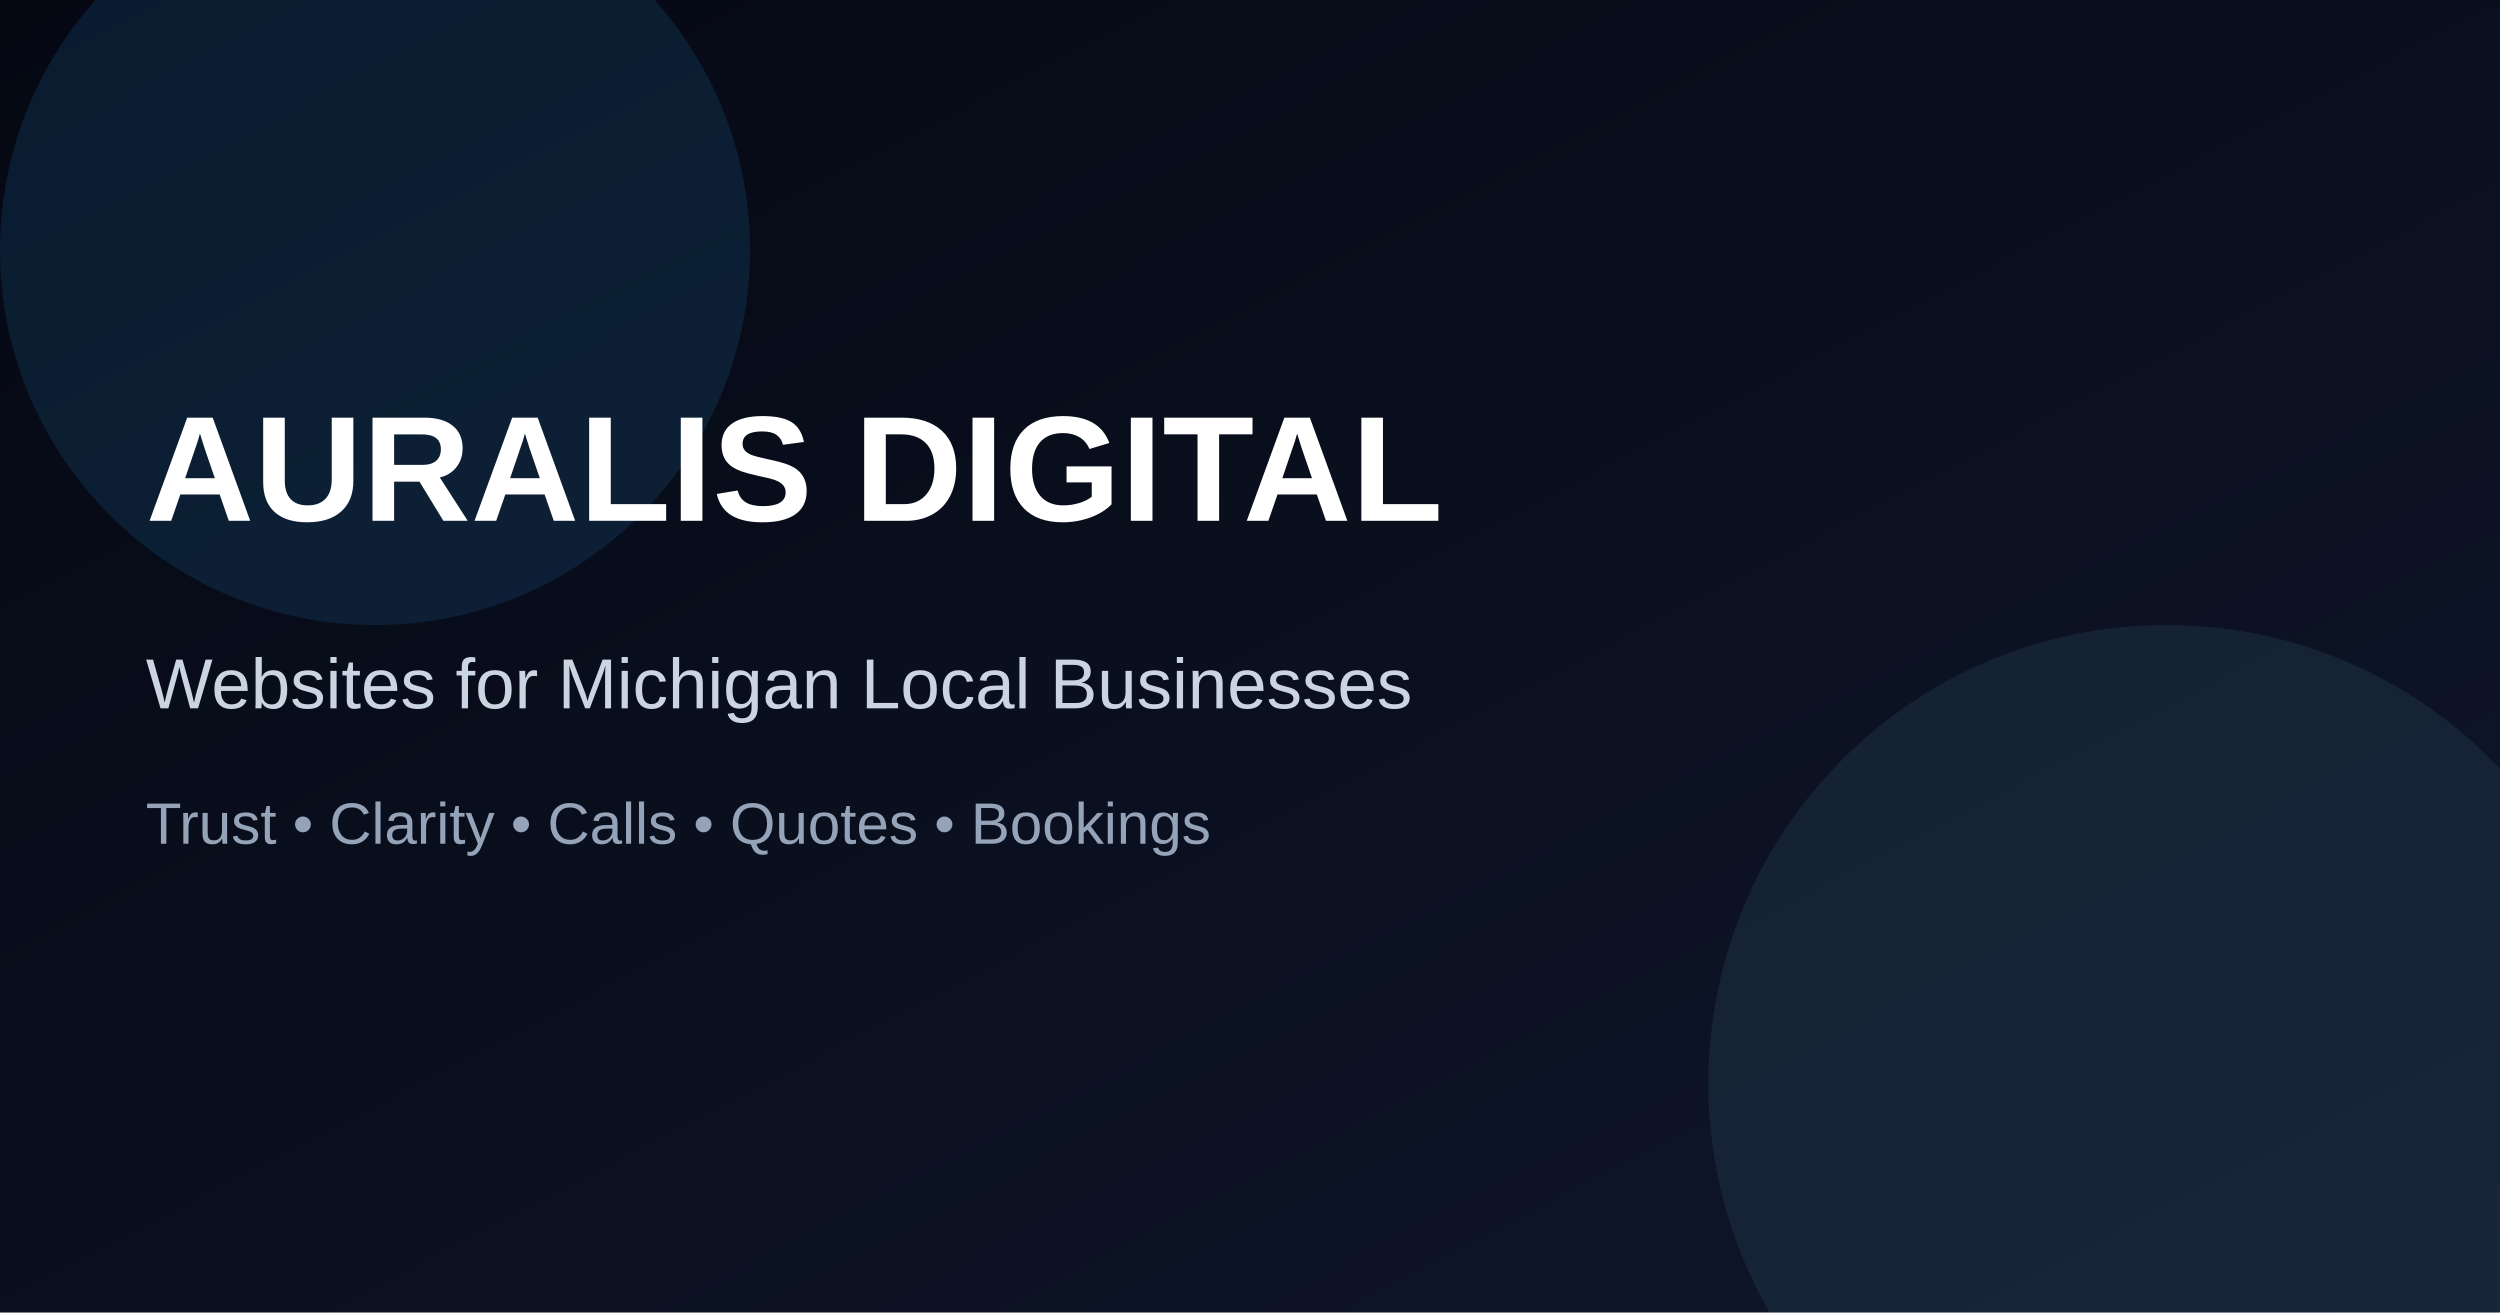
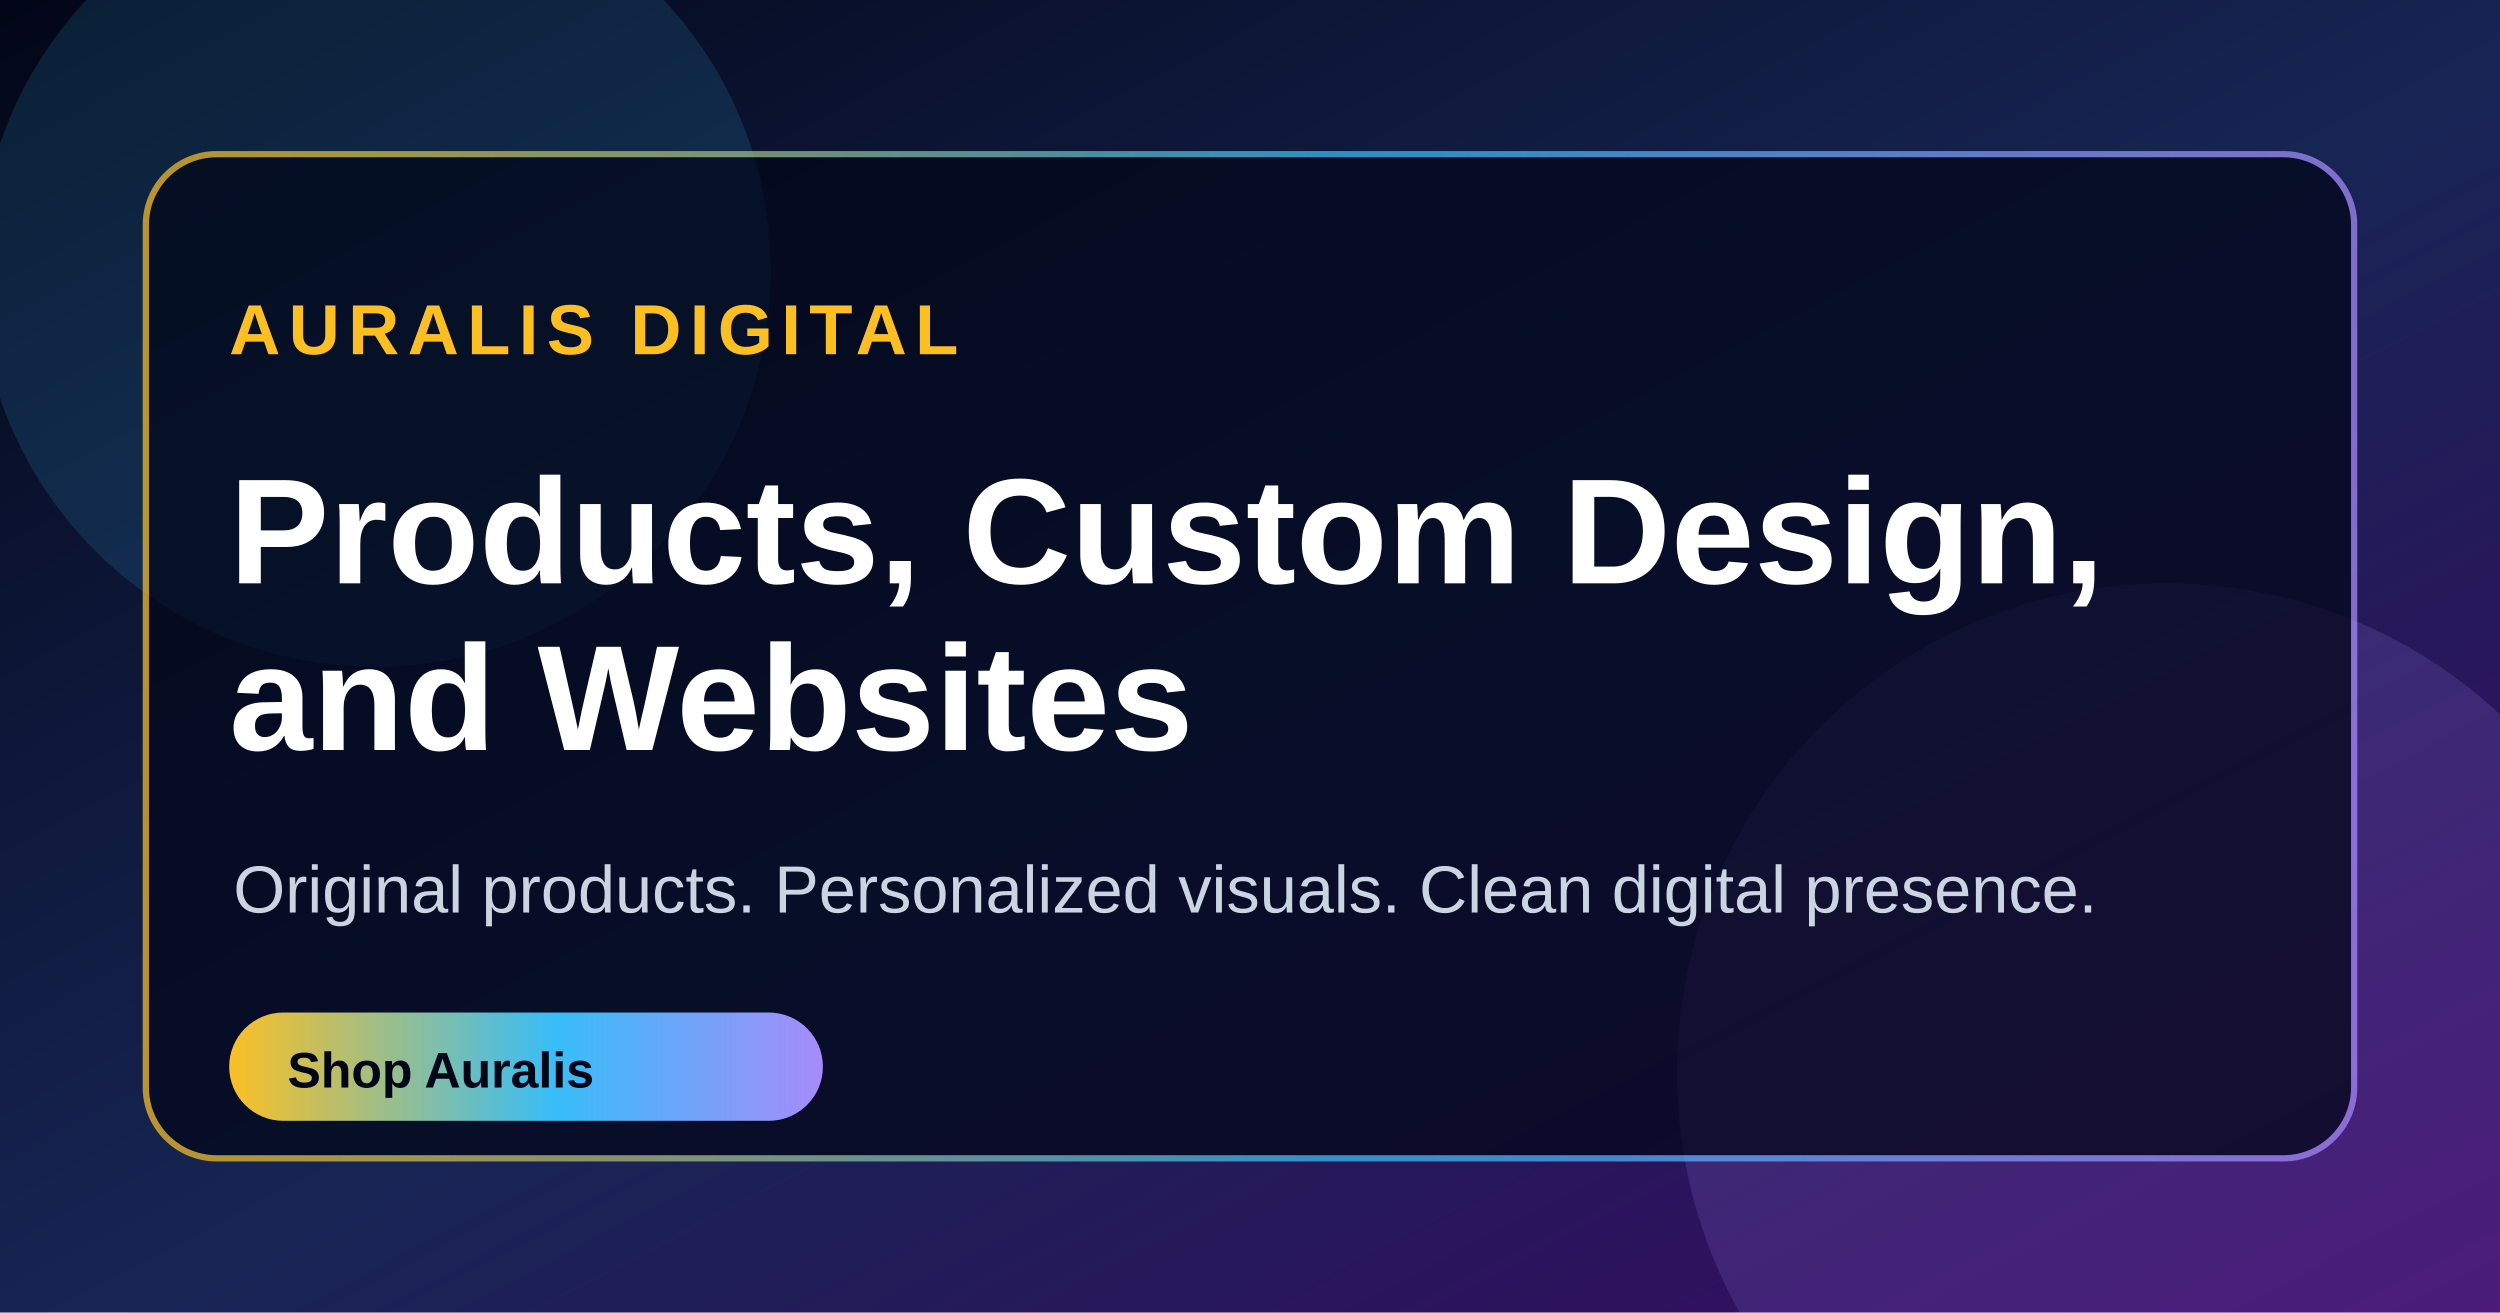
<svg xmlns="http://www.w3.org/2000/svg" width="1200" height="630" viewBox="0 0 1200 630">
  <defs>
    <linearGradient id="g" x1="0" y1="0" x2="1" y2="1">
-       <stop offset="0%" stop-color="#050813" />
-       <stop offset="100%" stop-color="#0f172a" />
+       <stop offset="0%" stop-color="#020617" />
+       <stop offset="52%" stop-color="#172554" />
+       <stop offset="100%" stop-color="#3b0764" />
+     </linearGradient>
+     <linearGradient id="a" x1="0" y1="0" x2="1" y2="0">
+       <stop offset="0%" stop-color="#fbbf24" />
+       <stop offset="55%" stop-color="#38bdf8" />
+       <stop offset="100%" stop-color="#a78bfa" />
    </linearGradient>
  </defs>
  <rect width="1200" height="630" fill="url(#g)" />
-   <circle cx="180" cy="120" r="180" fill="#2ea8ff" opacity="0.12" />
-   <circle cx="1040" cy="520" r="220" fill="#7dd3fc" opacity="0.08" />
-   <text x="70" y="250" fill="#ffffff" font-size="72" font-family="Arial" font-weight="700">AURALIS DIGITAL</text>
-   <text x="70" y="340" fill="#cbd5e1" font-size="34" font-family="Arial">Websites for Michigan Local Businesses</text>
-   <text x="70" y="405" fill="#94a3b8" font-size="28" font-family="Arial">Trust • Clarity • Calls • Quotes • Bookings</text>
+   <circle cx="180" cy="130" r="190" fill="#38bdf8" opacity="0.14" />
+   <circle cx="1040" cy="515" r="235" fill="#a78bfa" opacity="0.16" />
+   <rect x="70" y="74" width="1060" height="482" rx="34" fill="#020617" opacity="0.72" stroke="url(#a)" stroke-width="3" />
+   <text x="110" y="170" fill="#fbbf24" font-size="34" font-family="Arial, sans-serif" font-weight="700" letter-spacing="4">AURALIS DIGITAL</text>
+   <text x="110" y="280" fill="#ffffff" font-size="72" font-family="Arial, sans-serif" font-weight="800">Products, Custom Design,</text>
+   <text x="110" y="360" fill="#ffffff" font-size="72" font-family="Arial, sans-serif" font-weight="800">and Websites</text>
+   <text x="112" y="438" fill="#cbd5e1" font-size="32" font-family="Arial, sans-serif">Original products. Personalized visuals. Clean digital presence.</text>
+   <rect x="110" y="486" width="285" height="52" rx="26" fill="url(#a)" />
+   <text x="138" y="522" fill="#020617" font-size="24" font-family="Arial, sans-serif" font-weight="800">Shop Auralis</text>
</svg>
